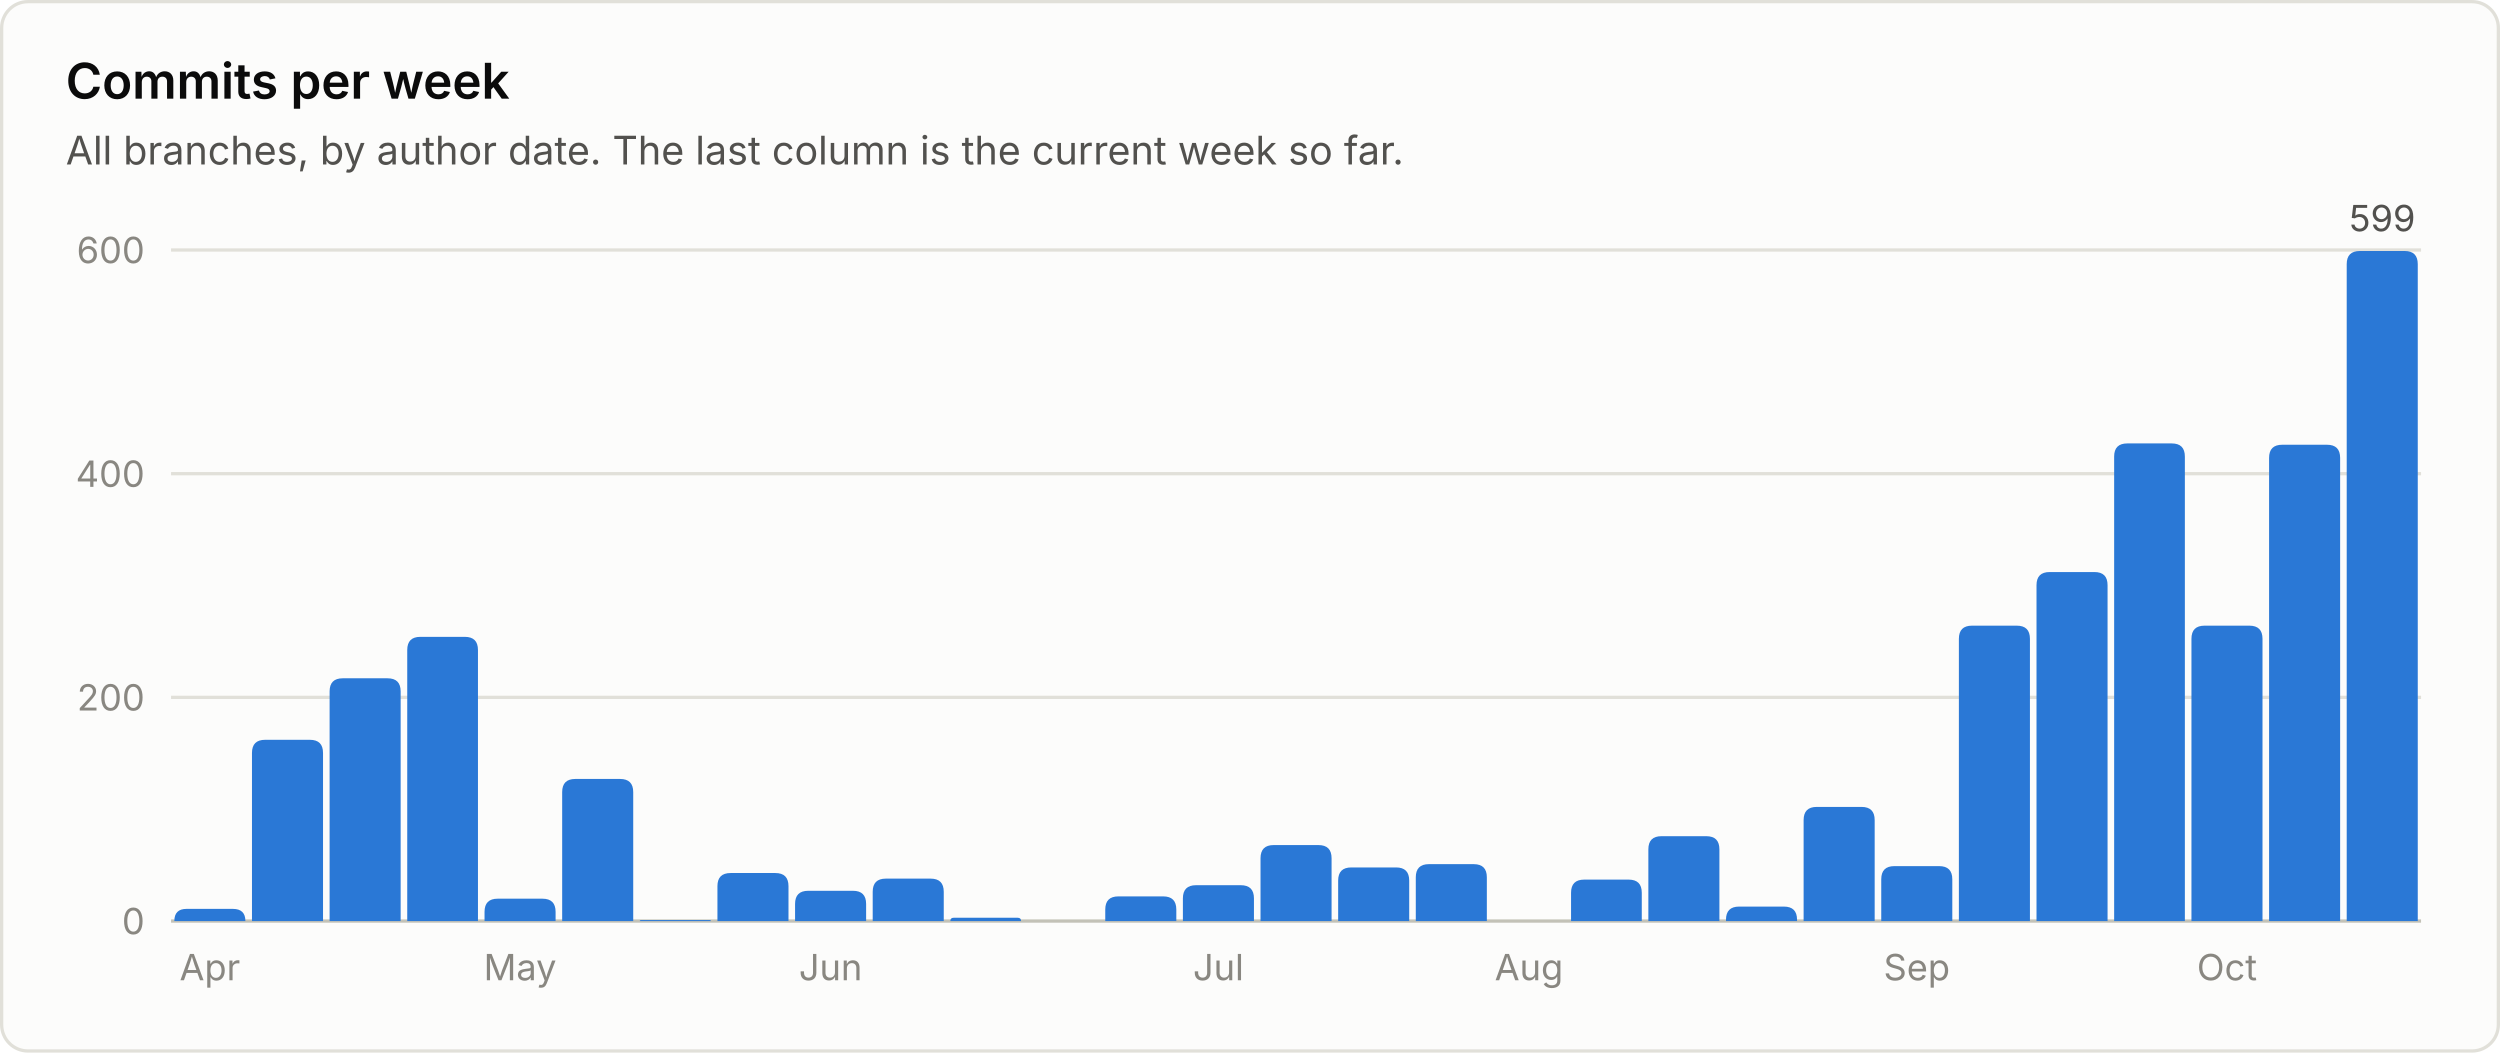
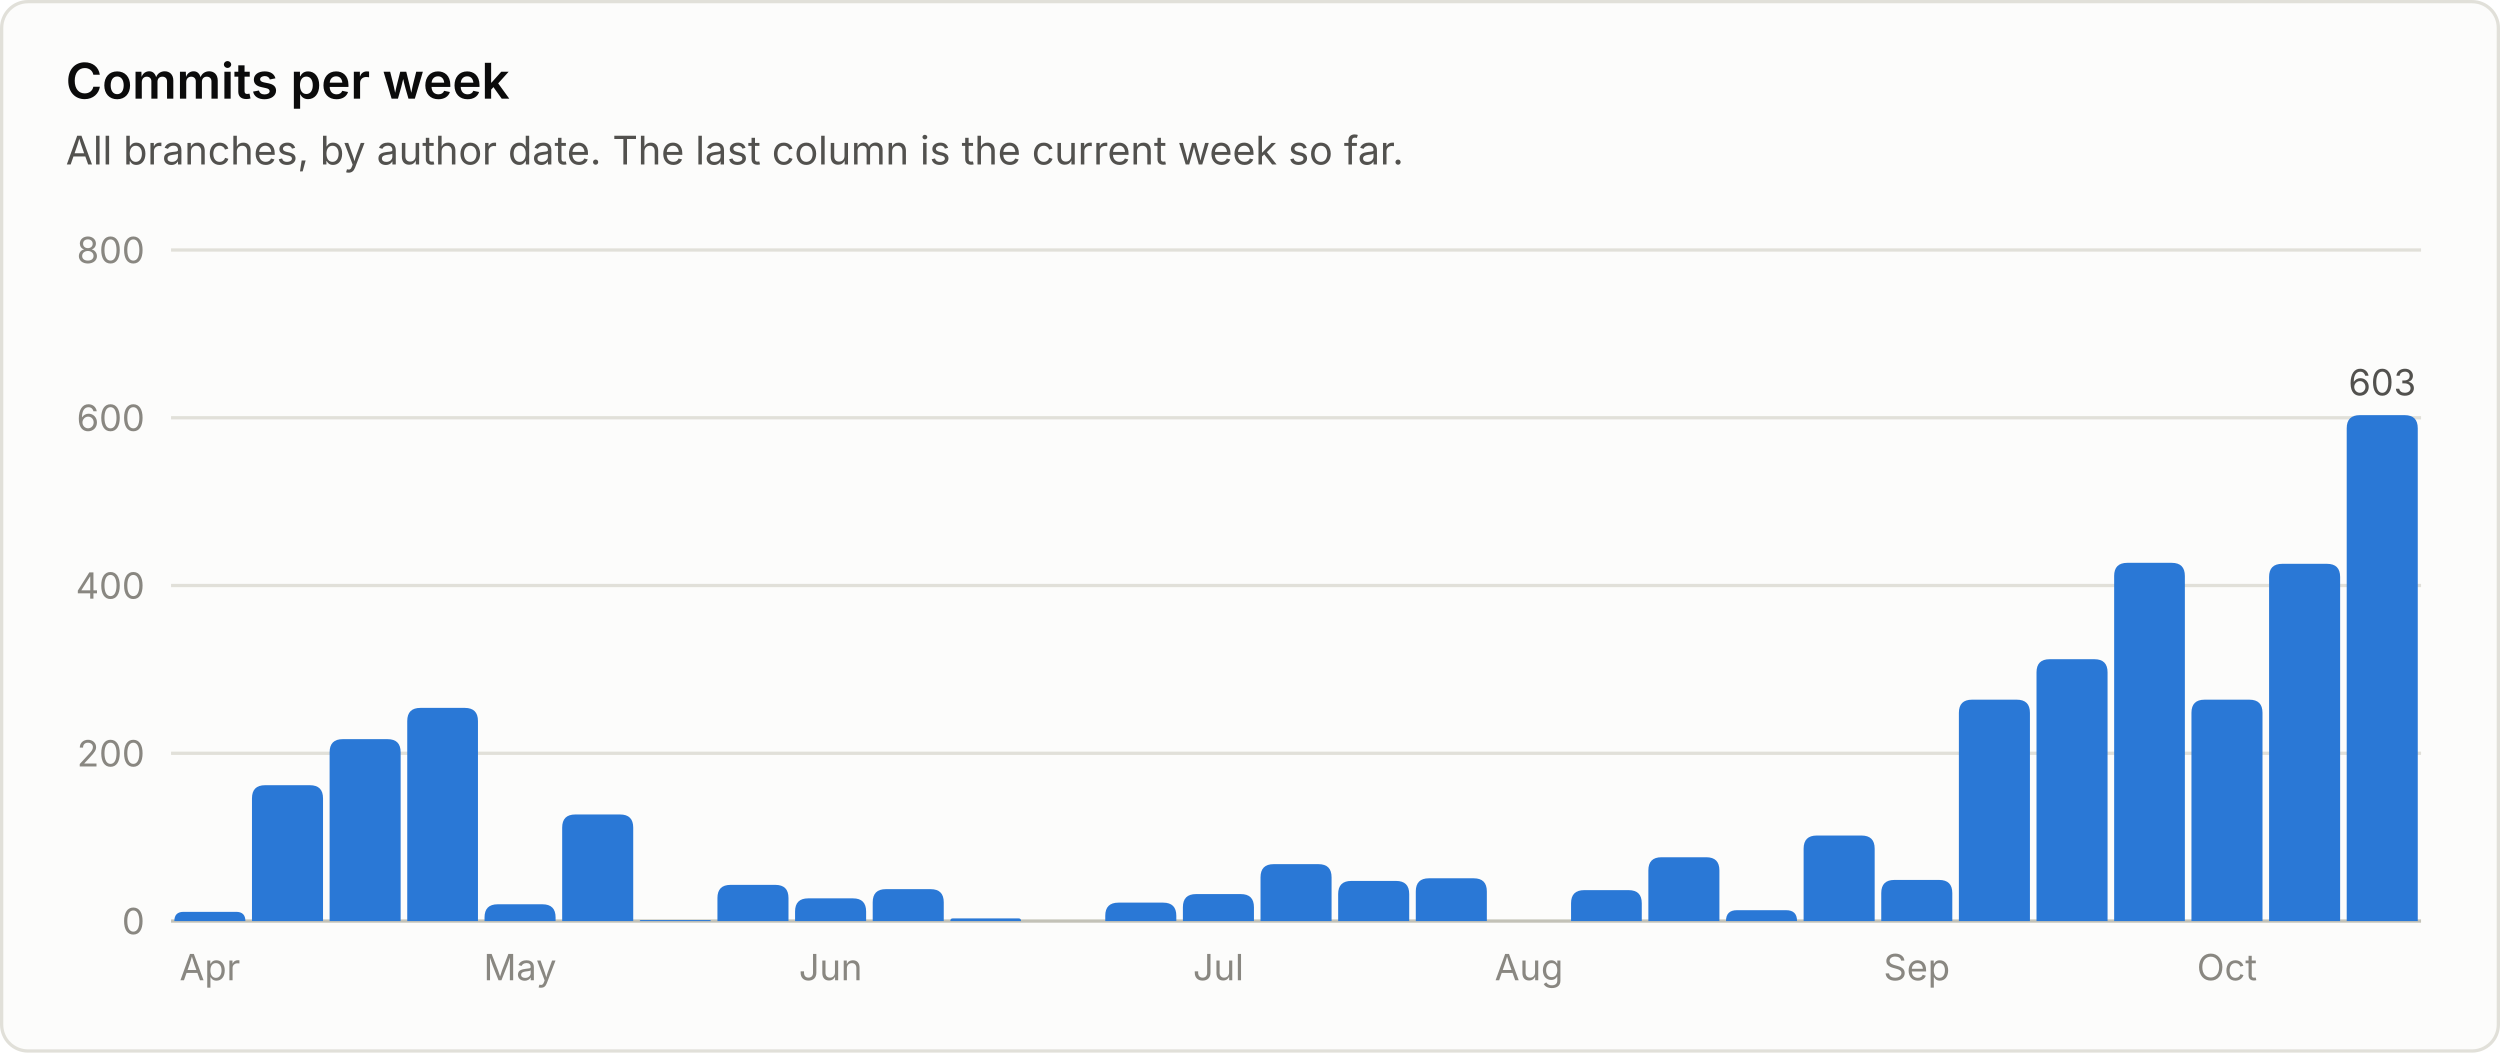
<svg xmlns="http://www.w3.org/2000/svg" viewBox="0 0 760 320" width="760" height="320" role="img" font-family="system-ui, -apple-system, 'Segoe UI', sans-serif">
  <rect x="0.5" y="0.5" width="759" height="319" rx="8" fill="#fcfcfb" stroke="#e1e0d9" />
  <text x="20.0" y="30.0" fill="#0b0b0b" font-size="15" font-weight="600" text-anchor="start">Commits per week</text>
  <text x="20.0" y="50.0" fill="#52514e" font-size="12" font-weight="400" text-anchor="start">All branches, by author date. The last column is the current week so far.</text>
  <line x1="52" y1="280.0" x2="736" y2="280.0" stroke="#c3c2b7" stroke-width="1" />
  <text x="44.0" y="284.0" fill="#898781" font-size="11" font-weight="400" text-anchor="end">0</text>
-   <line x1="52" y1="212.0" x2="736" y2="212.0" stroke="#e1e0d9" stroke-width="1" />
-   <text x="44.0" y="216.0" fill="#898781" font-size="11" font-weight="400" text-anchor="end">200</text>
-   <line x1="52" y1="144.0" x2="736" y2="144.0" stroke="#e1e0d9" stroke-width="1" />
-   <text x="44.0" y="148.0" fill="#898781" font-size="11" font-weight="400" text-anchor="end">400</text>
+   <line x1="52" y1="229.0" x2="736" y2="229.0" stroke="#e1e0d9" stroke-width="1" />
+   <text x="44.0" y="233.0" fill="#898781" font-size="11" font-weight="400" text-anchor="end">200</text>
+   <line x1="52" y1="178.0" x2="736" y2="178.0" stroke="#e1e0d9" stroke-width="1" />
+   <text x="44.0" y="182.0" fill="#898781" font-size="11" font-weight="400" text-anchor="end">400</text>
+   <line x1="52" y1="127.0" x2="736" y2="127.0" stroke="#e1e0d9" stroke-width="1" />
+   <text x="44.0" y="131.0" fill="#898781" font-size="11" font-weight="400" text-anchor="end">600</text>
  <line x1="52" y1="76.0" x2="736" y2="76.0" stroke="#e1e0d9" stroke-width="1" />
-   <text x="44.0" y="80.0" fill="#898781" font-size="11" font-weight="400" text-anchor="end">600</text>
-   <path d="M53.0 280.0 V280.0 Q53.0 276.3 56.7 276.3 H70.8 Q74.6 276.3 74.6 280.0 V280.0 Z" fill="#2a78d6" />
+   <text x="44.0" y="80.0" fill="#898781" font-size="11" font-weight="400" text-anchor="end">800</text>
+   <path d="M53.0 280.0 V280.0 Q53.0 277.2 55.8 277.2 H71.8 Q74.6 277.2 74.6 280.0 V280.0 Z" fill="#2a78d6" />
  <text x="63.8" y="298.0" fill="#898781" font-size="11" font-weight="400" text-anchor="middle">Apr</text>
-   <path d="M76.6 280.0 V228.9 Q76.6 224.9 80.6 224.9 H94.2 Q98.2 224.9 98.2 228.9 V280.0 Z" fill="#2a78d6" />
-   <path d="M100.2 280.0 V210.2 Q100.2 206.2 104.2 206.2 H117.8 Q121.8 206.2 121.8 210.2 V280.0 Z" fill="#2a78d6" />
-   <path d="M123.8 280.0 V197.6 Q123.8 193.6 127.8 193.6 H141.3 Q145.3 193.6 145.3 197.6 V280.0 Z" fill="#2a78d6" />
-   <path d="M147.3 280.0 V277.2 Q147.3 273.2 151.3 273.2 H164.9 Q168.9 273.2 168.9 277.2 V280.0 Z" fill="#2a78d6" />
+   <path d="M76.6 280.0 V242.7 Q76.6 238.7 80.6 238.7 H94.2 Q98.2 238.7 98.2 242.7 V280.0 Z" fill="#2a78d6" />
+   <path d="M100.2 280.0 V228.7 Q100.2 224.7 104.2 224.7 H117.8 Q121.8 224.7 121.8 228.7 V280.0 Z" fill="#2a78d6" />
+   <path d="M123.8 280.0 V219.2 Q123.8 215.2 127.8 215.2 H141.3 Q145.3 215.2 145.3 219.2 V280.0 Z" fill="#2a78d6" />
+   <path d="M147.3 280.0 V278.9 Q147.3 274.9 151.3 274.9 H164.9 Q168.9 274.9 168.9 278.9 V280.0 Z" fill="#2a78d6" />
  <text x="158.1" y="298.0" fill="#898781" font-size="11" font-weight="400" text-anchor="middle">May</text>
-   <path d="M170.9 280.0 V240.8 Q170.9 236.8 174.9 236.8 H188.5 Q192.5 236.8 192.5 240.8 V280.0 Z" fill="#2a78d6" />
-   <path d="M194.5 280.0 V280.0 Q194.5 279.7 194.9 279.7 H215.8 Q216.1 279.7 216.1 280.0 V280.0 Z" fill="#2a78d6" />
-   <path d="M218.1 280.0 V269.4 Q218.1 265.4 222.1 265.4 H235.7 Q239.7 265.4 239.7 269.4 V280.0 Z" fill="#2a78d6" />
-   <path d="M241.7 280.0 V274.8 Q241.7 270.8 245.7 270.8 H259.3 Q263.3 270.8 263.3 274.8 V280.0 Z" fill="#2a78d6" />
+   <path d="M170.9 280.0 V251.6 Q170.9 247.6 174.9 247.6 H188.5 Q192.5 247.6 192.5 251.6 V280.0 Z" fill="#2a78d6" />
+   <path d="M194.5 280.0 V280.0 Q194.5 279.7 194.8 279.7 H215.8 Q216.1 279.7 216.1 280.0 V280.0 Z" fill="#2a78d6" />
+   <path d="M218.1 280.0 V273.0 Q218.1 269.0 222.1 269.0 H235.7 Q239.7 269.0 239.7 273.0 V280.0 Z" fill="#2a78d6" />
+   <path d="M241.7 280.0 V277.1 Q241.7 273.1 245.7 273.1 H259.3 Q263.3 273.1 263.3 277.1 V280.0 Z" fill="#2a78d6" />
  <text x="252.5" y="298.0" fill="#898781" font-size="11" font-weight="400" text-anchor="middle">Jun</text>
-   <path d="M265.3 280.0 V271.1 Q265.3 267.1 269.3 267.1 H282.9 Q286.9 267.1 286.9 271.1 V280.0 Z" fill="#2a78d6" />
-   <path d="M288.9 280.0 V280.0 Q288.9 279.0 289.9 279.0 H309.4 Q310.4 279.0 310.4 280.0 V280.0 Z" fill="#2a78d6" />
-   <path d="M336.0 280.0 V276.5 Q336.0 272.5 340.0 272.5 H353.6 Q357.6 272.5 357.6 276.5 V280.0 Z" fill="#2a78d6" />
-   <path d="M359.6 280.0 V273.1 Q359.6 269.1 363.6 269.1 H377.2 Q381.2 269.1 381.2 273.1 V280.0 Z" fill="#2a78d6" />
+   <path d="M265.3 280.0 V274.3 Q265.3 270.3 269.3 270.3 H282.9 Q286.9 270.3 286.9 274.3 V280.0 Z" fill="#2a78d6" />
+   <path d="M288.9 280.0 V280.0 Q288.9 279.2 289.6 279.2 H309.7 Q310.4 279.2 310.4 280.0 V280.0 Z" fill="#2a78d6" />
+   <path d="M336.0 280.0 V278.4 Q336.0 274.4 340.0 274.4 H353.6 Q357.6 274.4 357.6 278.4 V280.0 Z" fill="#2a78d6" />
+   <path d="M359.6 280.0 V275.8 Q359.6 271.8 363.6 271.8 H377.2 Q381.2 271.8 381.2 275.8 V280.0 Z" fill="#2a78d6" />
  <text x="370.4" y="298.0" fill="#898781" font-size="11" font-weight="400" text-anchor="middle">Jul</text>
-   <path d="M383.2 280.0 V260.9 Q383.2 256.9 387.2 256.9 H400.8 Q404.8 256.9 404.8 260.9 V280.0 Z" fill="#2a78d6" />
-   <path d="M406.8 280.0 V267.7 Q406.8 263.7 410.8 263.7 H424.4 Q428.4 263.7 428.4 267.7 V280.0 Z" fill="#2a78d6" />
-   <path d="M430.4 280.0 V266.7 Q430.4 262.7 434.4 262.7 H448.0 Q452.0 262.7 452.0 266.7 V280.0 Z" fill="#2a78d6" />
+   <path d="M383.2 280.0 V266.7 Q383.2 262.7 387.2 262.7 H400.8 Q404.8 262.7 404.8 266.7 V280.0 Z" fill="#2a78d6" />
+   <path d="M406.8 280.0 V271.8 Q406.8 267.8 410.8 267.8 H424.4 Q428.4 267.8 428.4 271.8 V280.0 Z" fill="#2a78d6" />
+   <path d="M430.4 280.0 V271.0 Q430.4 267.0 434.4 267.0 H448.0 Q452.0 267.0 452.0 271.0 V280.0 Z" fill="#2a78d6" />
  <text x="464.8" y="298.0" fill="#898781" font-size="11" font-weight="400" text-anchor="middle">Aug</text>
-   <path d="M477.6 280.0 V271.4 Q477.6 267.4 481.6 267.4 H495.1 Q499.1 267.4 499.1 271.4 V280.0 Z" fill="#2a78d6" />
-   <path d="M501.1 280.0 V258.2 Q501.1 254.2 505.1 254.2 H518.7 Q522.7 254.2 522.7 258.2 V280.0 Z" fill="#2a78d6" />
-   <path d="M524.7 280.0 V279.6 Q524.7 275.6 528.7 275.6 H542.3 Q546.3 275.6 546.3 279.6 V280.0 Z" fill="#2a78d6" />
-   <path d="M548.3 280.0 V249.3 Q548.3 245.3 552.3 245.3 H565.9 Q569.9 245.3 569.9 249.3 V280.0 Z" fill="#2a78d6" />
-   <path d="M571.9 280.0 V267.3 Q571.9 263.3 575.9 263.3 H589.5 Q593.5 263.3 593.5 267.3 V280.0 Z" fill="#2a78d6" />
+   <path d="M477.6 280.0 V274.6 Q477.6 270.6 481.6 270.6 H495.1 Q499.1 270.6 499.1 274.6 V280.0 Z" fill="#2a78d6" />
+   <path d="M501.1 280.0 V264.6 Q501.1 260.6 505.1 260.6 H518.7 Q522.7 260.6 522.7 264.6 V280.0 Z" fill="#2a78d6" />
+   <path d="M524.7 280.0 V280.0 Q524.7 276.7 528.0 276.7 H543.0 Q546.3 276.7 546.3 280.0 V280.0 Z" fill="#2a78d6" />
+   <path d="M548.3 280.0 V258.0 Q548.3 254.0 552.3 254.0 H565.9 Q569.9 254.0 569.9 258.0 V280.0 Z" fill="#2a78d6" />
+   <path d="M571.9 280.0 V271.5 Q571.9 267.5 575.9 267.5 H589.5 Q593.5 267.5 593.5 271.5 V280.0 Z" fill="#2a78d6" />
  <text x="582.7" y="298.0" fill="#898781" font-size="11" font-weight="400" text-anchor="middle">Sep</text>
-   <path d="M595.5 280.0 V194.2 Q595.5 190.2 599.5 190.2 H613.1 Q617.1 190.2 617.1 194.2 V280.0 Z" fill="#2a78d6" />
-   <path d="M619.1 280.0 V177.9 Q619.1 173.9 623.1 173.9 H636.7 Q640.7 173.9 640.7 177.9 V280.0 Z" fill="#2a78d6" />
-   <path d="M642.7 280.0 V138.8 Q642.7 134.8 646.7 134.8 H660.2 Q664.2 134.8 664.2 138.8 V280.0 Z" fill="#2a78d6" />
-   <path d="M666.2 280.0 V194.2 Q666.2 190.2 670.2 190.2 H683.8 Q687.8 190.2 687.8 194.2 V280.0 Z" fill="#2a78d6" />
+   <path d="M595.5 280.0 V216.7 Q595.5 212.7 599.5 212.7 H613.1 Q617.1 212.7 617.1 216.7 V280.0 Z" fill="#2a78d6" />
+   <path d="M619.1 280.0 V204.4 Q619.1 200.4 623.1 200.4 H636.7 Q640.7 200.4 640.7 204.4 V280.0 Z" fill="#2a78d6" />
+   <path d="M642.7 280.0 V175.1 Q642.7 171.1 646.7 171.1 H660.2 Q664.2 171.1 664.2 175.1 V280.0 Z" fill="#2a78d6" />
+   <path d="M666.2 280.0 V216.7 Q666.2 212.7 670.2 212.7 H683.8 Q687.8 212.7 687.8 216.7 V280.0 Z" fill="#2a78d6" />
  <text x="677.0" y="298.0" fill="#898781" font-size="11" font-weight="400" text-anchor="middle">Oct</text>
-   <path d="M689.8 280.0 V139.2 Q689.8 135.2 693.8 135.2 H707.4 Q711.4 135.2 711.4 139.2 V280.0 Z" fill="#2a78d6" />
-   <path d="M713.4 280.0 V80.3 Q713.4 76.3 717.4 76.3 H731.0 Q735.0 76.3 735.0 80.3 V280.0 Z" fill="#2a78d6" />
-   <text x="724.2" y="70.3" fill="#52514e" font-size="11" font-weight="400" text-anchor="middle">599</text>
+   <path d="M689.8 280.0 V175.4 Q689.8 171.4 693.8 171.4 H707.4 Q711.4 171.4 711.4 175.4 V280.0 Z" fill="#2a78d6" />
+   <path d="M713.4 280.0 V130.2 Q713.4 126.2 717.4 126.2 H731.0 Q735.0 126.2 735.0 130.2 V280.0 Z" fill="#2a78d6" />
+   <text x="724.2" y="120.2" fill="#52514e" font-size="11" font-weight="400" text-anchor="middle">603</text>
</svg>
